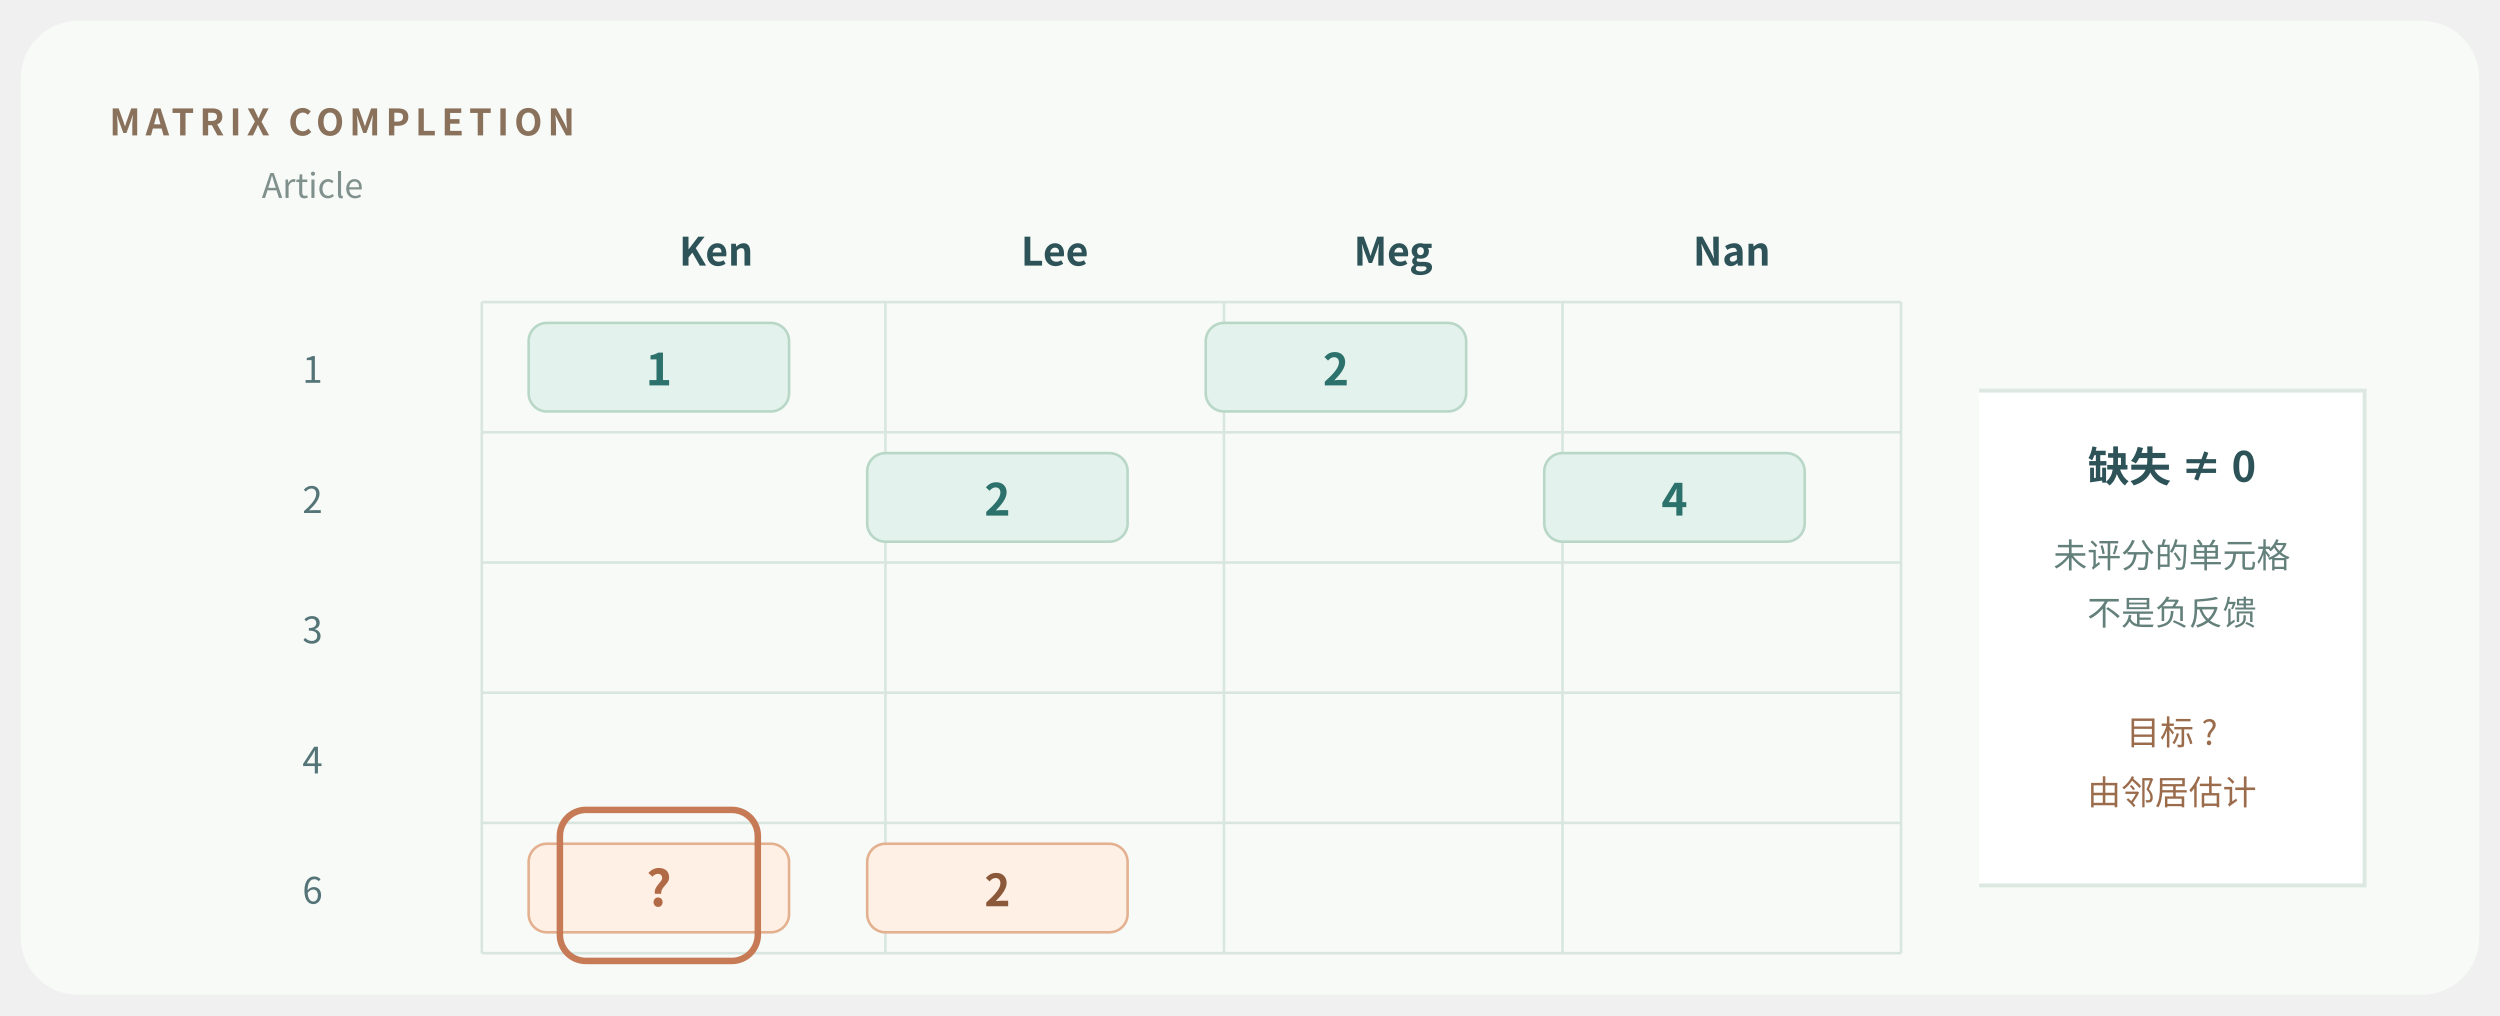
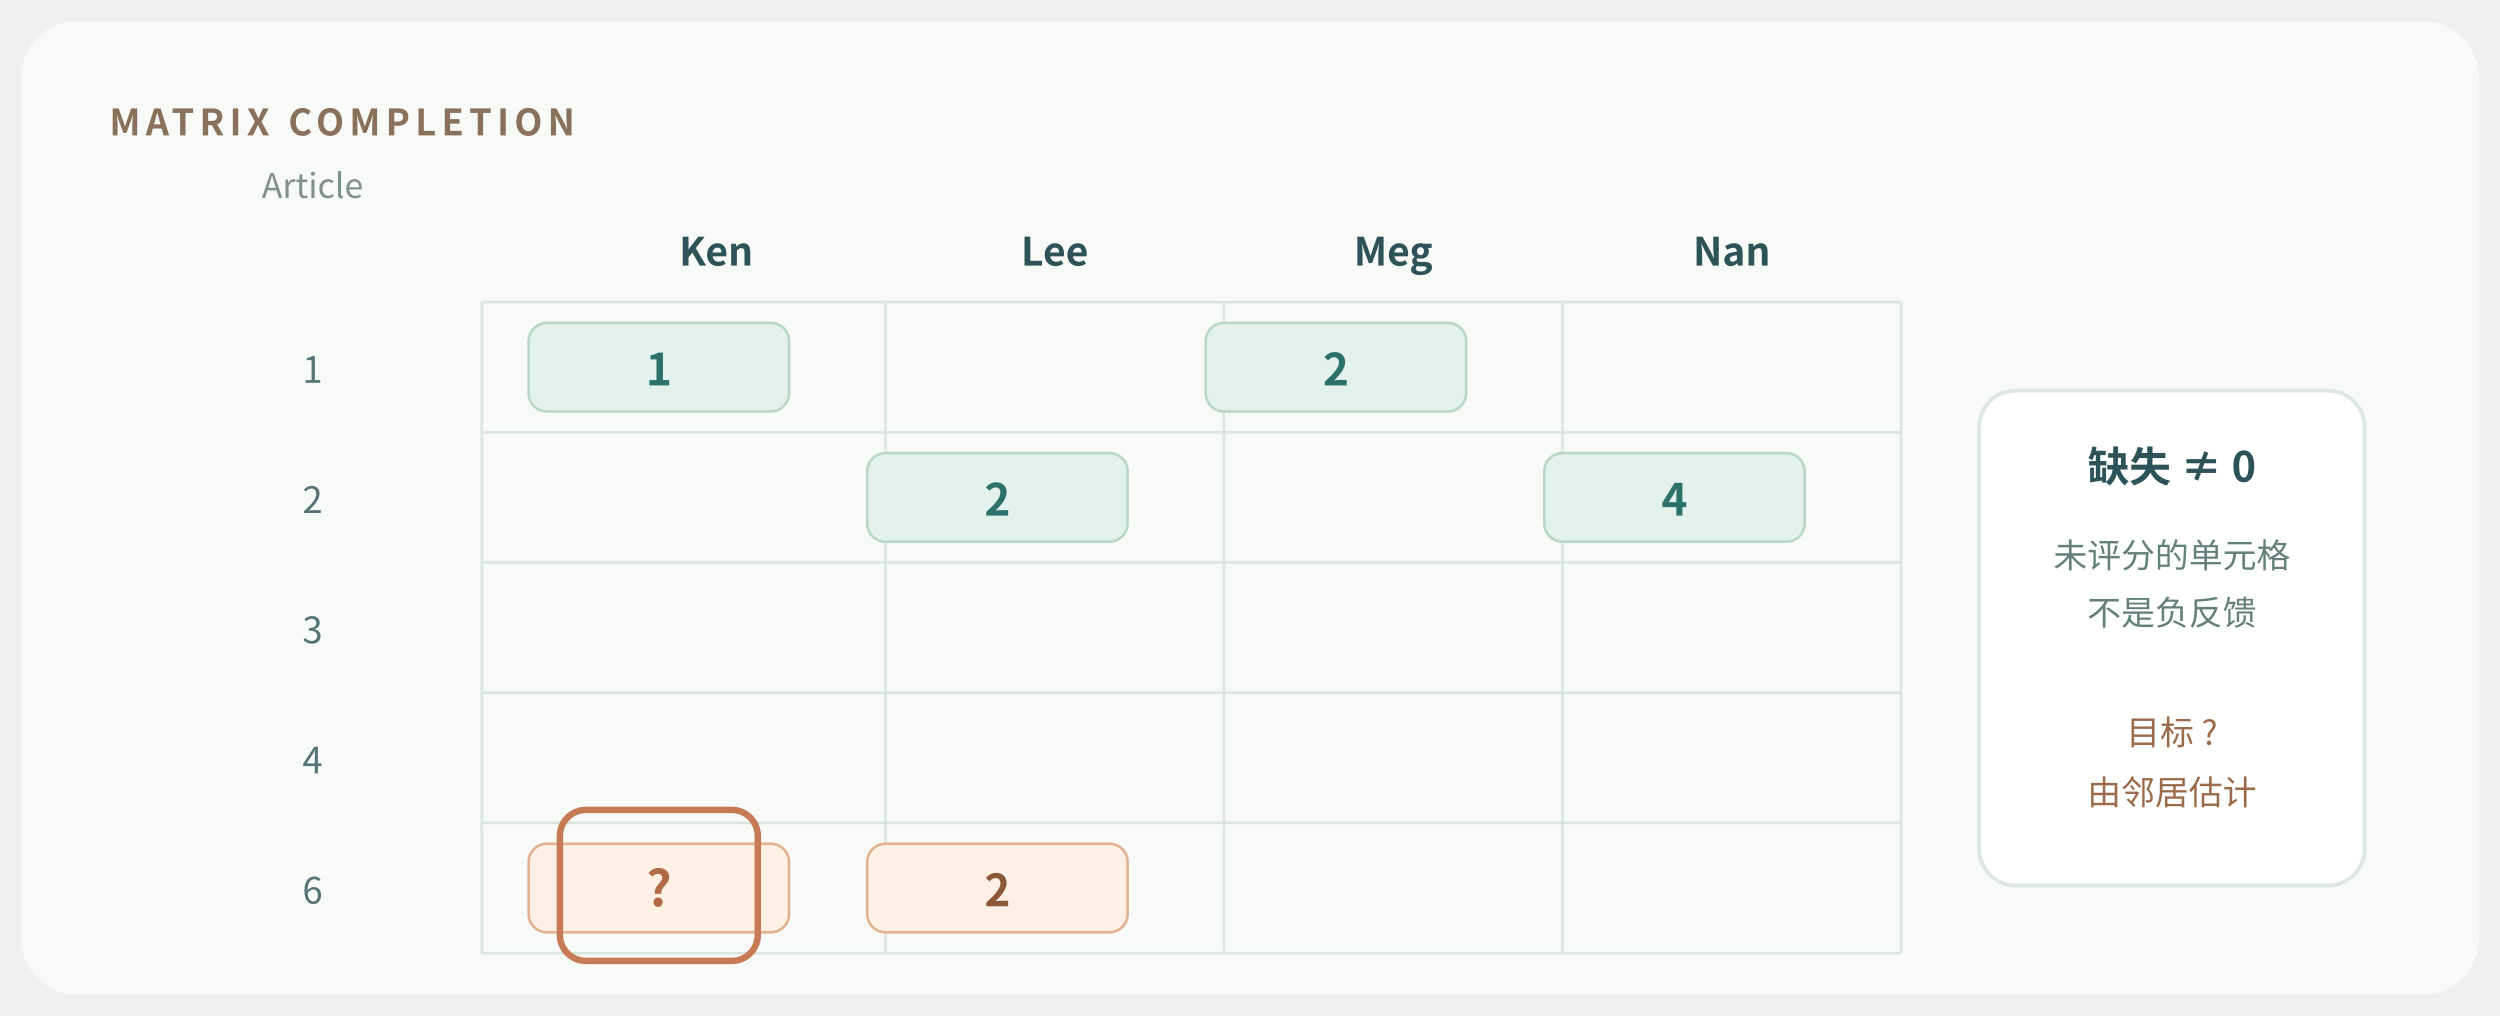
<svg xmlns="http://www.w3.org/2000/svg" viewBox="0 0 960 390" role="img" aria-labelledby="gl05-title gl05-desc">
  <rect x="8" y="8" width="944" height="374" rx="22" fill="#f7faf7" />
  <g font-family="Noto Sans CJK SC,system-ui,sans-serif">
    <text x="42" y="52" font-size="14" font-weight="800" letter-spacing="2" fill="#8a715b">MATRIX COMPLETION</text>
    <g font-size="15" font-weight="750" fill="#2d5358" text-anchor="middle">
      <text x="275" y="102">Ken</text>
      <text x="405" y="102">Lee</text>
      <text x="535" y="102">Meg</text>
      <text x="665" y="102">Nan</text>
    </g>
    <g font-size="14" fill="#557477" text-anchor="middle">
      <text x="120" y="147">1</text>
      <text x="120" y="197">2</text>
      <text x="120" y="247">3</text>
      <text x="120" y="297">4</text>
      <text x="120" y="347">6</text>
    </g>
    <text x="120" y="76" text-anchor="middle" font-size="13" fill="#80918d">Article</text>
    <g stroke="#d9e6df" stroke-width="1">
      <path d="M185 116H730M185 166H730M185 216H730M185 266H730M185 316H730M185 366H730" />
      <path d="M185 116V366M340 116V366M470 116V366M600 116V366M730 116V366" />
    </g>
    <g fill="#e3f2ec" stroke="#b8d7c7">
      <rect x="203" y="124" width="100" height="34" rx="7" />
      <rect x="463" y="124" width="100" height="34" rx="7" />
      <rect x="333" y="174" width="100" height="34" rx="7" />
      <rect x="593" y="174" width="100" height="34" rx="7" />
    </g>
    <g fill="#fff0e5" stroke="#e3b18f">
      <rect x="203" y="324" width="100" height="34" rx="7" />
      <rect x="333" y="324" width="100" height="34" rx="7" />
    </g>
    <g font-size="17" font-weight="800" text-anchor="middle" fill="#2c716b">
      <text x="253" y="148">1</text>
      <text x="513" y="148">2</text>
      <text x="383" y="198">2</text>
      <text x="643" y="198">4</text>
    </g>
    <text x="253" y="348" text-anchor="middle" font-size="19" font-weight="850" fill="#b16a46">?</text>
    <text x="383" y="348" text-anchor="middle" font-size="17" font-weight="850" fill="#8b5839">2</text>
    <rect x="215" y="311" width="76" height="58" rx="10" fill="none" stroke="#c67a55" stroke-width="2.5" />
-     <path d="M760 150H908V340H760" fill="#fff" stroke="#dce8e1" stroke-width="1.5" rx="14" />
+     <rect x="760" y="150" width="148" height="190" rx="14" fill="#fff" stroke="#dce8e1" stroke-width="1.5" />
    <text x="834" y="185" text-anchor="middle" font-size="16" font-weight="750" fill="#2d5358">缺失 ≠ 0</text>
    <text x="834" y="218" text-anchor="middle" font-size="13" fill="#64807b">未评分的单元格</text>
    <text x="834" y="240" text-anchor="middle" font-size="13" fill="#64807b">不是负反馈</text>
    <text x="834" y="286" text-anchor="middle" font-size="13" fill="#9b6c4c">目标 ?</text>
    <text x="834" y="309" text-anchor="middle" font-size="13" fill="#9b6c4c">由邻居估计</text>
  </g>
</svg>
